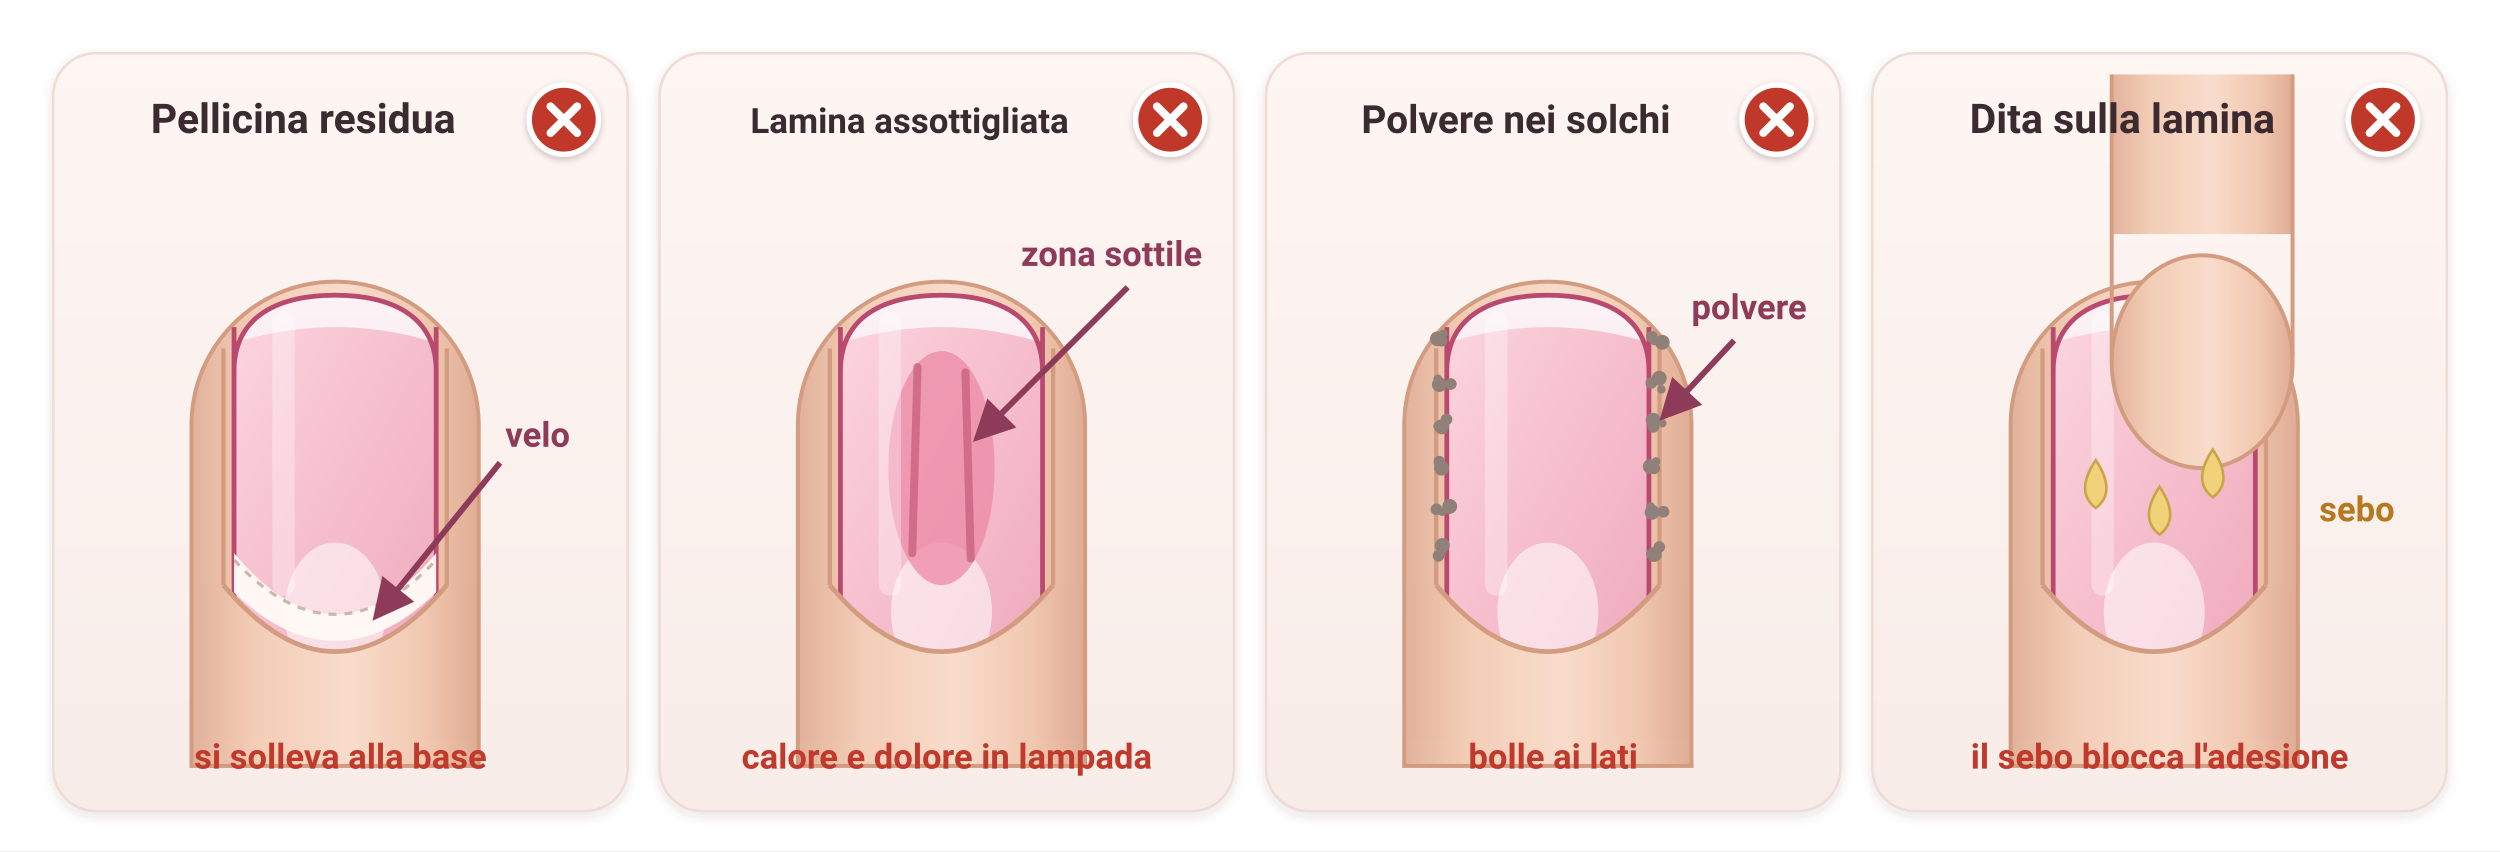
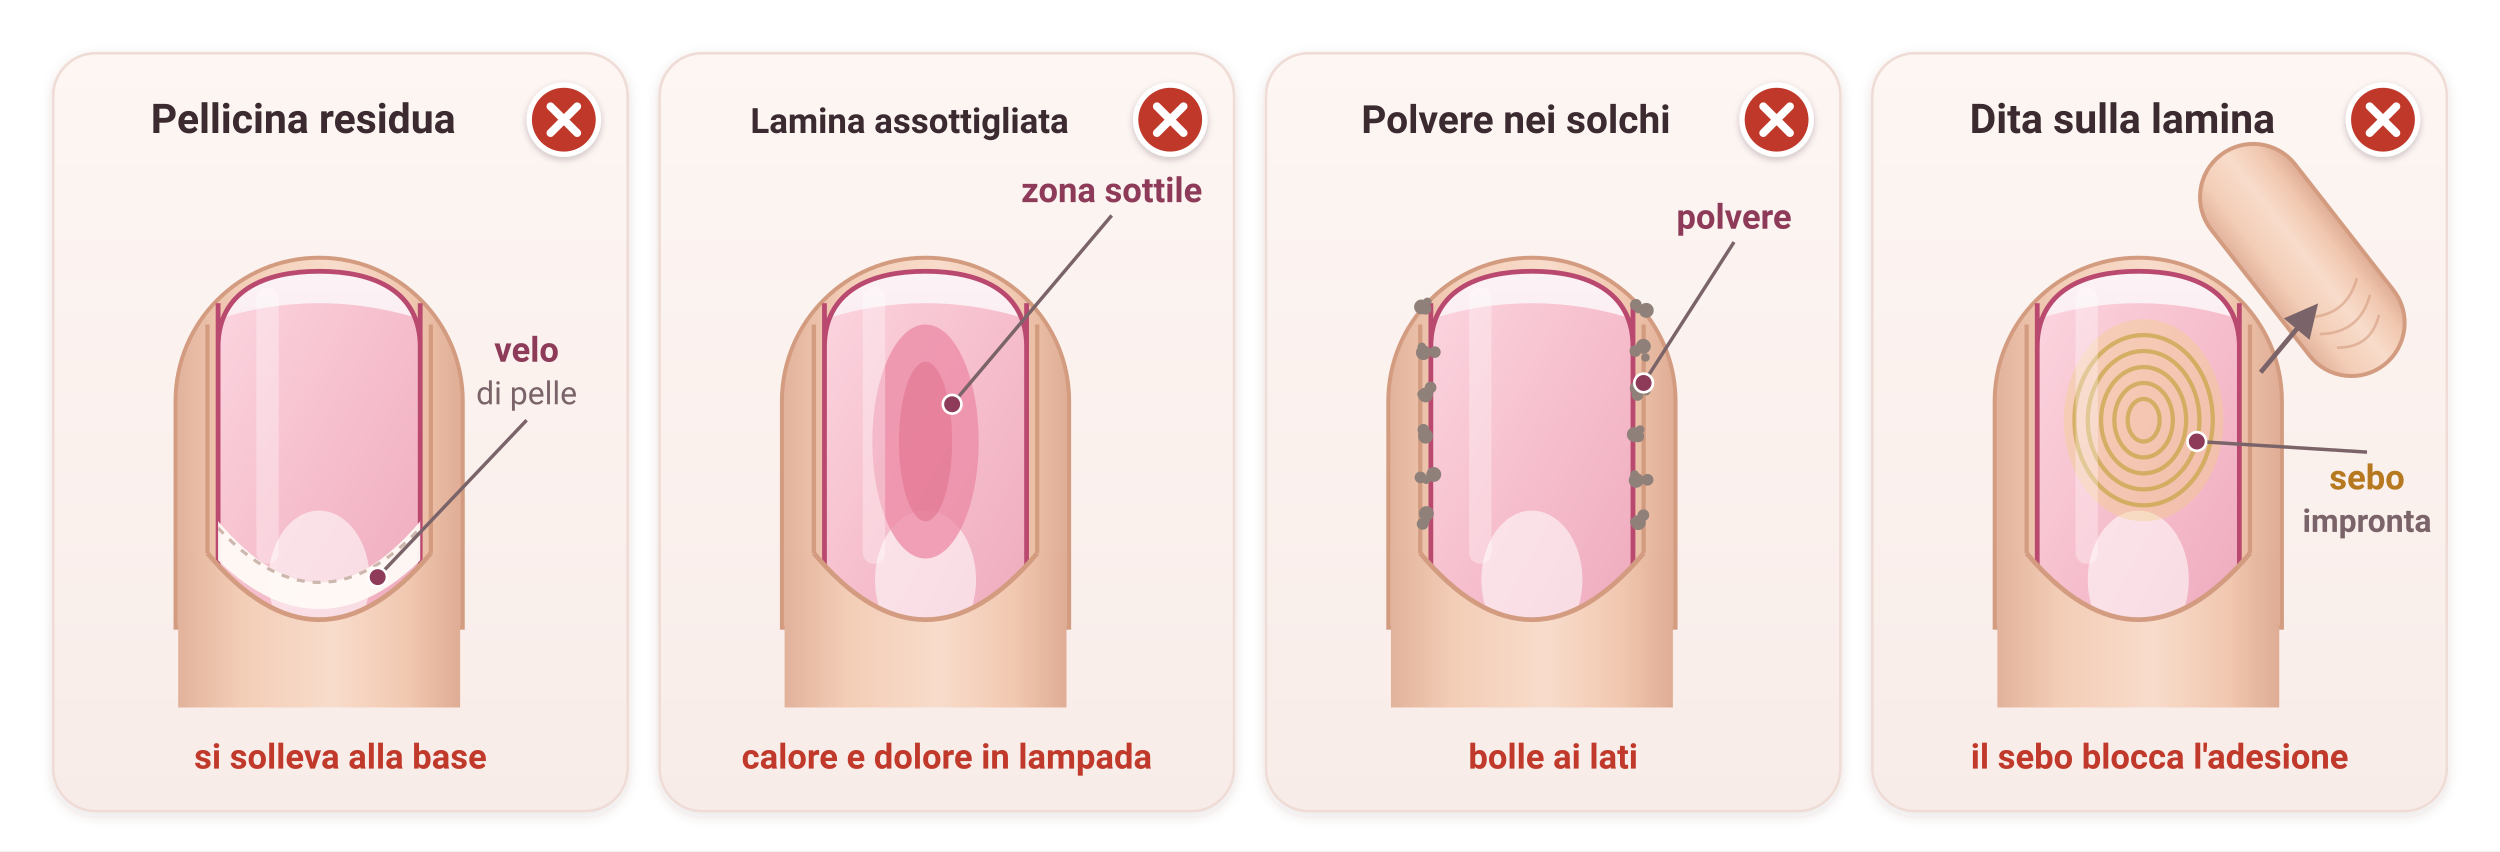
<svg xmlns="http://www.w3.org/2000/svg" viewBox="0 0 940 320" width="940" height="320" font-family="system-ui, -apple-system, 'Segoe UI', Roboto, Arial, sans-serif" role="img">
  <rect width="100%" height="100%" fill="#ffffff" />
  <defs>
    <linearGradient id="nxSkin" x1="0" y1="0" x2="1" y2="0">
      <stop offset="0" stop-color="#e2b29b" />
      <stop offset=".22" stop-color="#f3cdb6" />
      <stop offset=".55" stop-color="#f8dccb" />
      <stop offset=".82" stop-color="#f1c7af" />
      <stop offset="1" stop-color="#dfac94" />
    </linearGradient>
    <linearGradient id="nxNail" x1="0" y1="0" x2="1" y2="1">
      <stop offset="0" stop-color="#fbd6e0" />
      <stop offset=".45" stop-color="#f7c1cf" />
      <stop offset="1" stop-color="#eeaabd" />
    </linearGradient>
    <linearGradient id="nxFree" x1="0" y1="0" x2="0" y2="1">
      <stop offset="0" stop-color="#ffffff" />
      <stop offset="1" stop-color="#fbeef2" />
    </linearGradient>
    <linearGradient id="nxPanel" x1="0" y1="0" x2="0" y2="1">
      <stop offset="0" stop-color="#fdf6f3" />
      <stop offset="1" stop-color="#f8ece8" />
    </linearGradient>
    <filter id="nxSh" x="-5%" y="-5%" width="110%" height="115%">
      <feDropShadow dx="0" dy="1.5" stdDeviation="2.2" flood-color="#5a2a3a" flood-opacity=".13" />
    </filter>
    <filter id="nxShS" x="-20%" y="-20%" width="140%" height="150%">
      <feDropShadow dx="0" dy="1" stdDeviation="1.2" flood-color="#3b2a30" flood-opacity=".25" />
    </filter>
  </defs>
  <defs>
    <marker id="ar" viewBox="0 0 10 10" refX="8" refY="5" markerWidth="7" markerHeight="7" orient="auto-start-reverse">
      <path d="M0,0 L10,5 L0,10 z" fill="#8e3b5a" />
    </marker>
    <marker id="arw" viewBox="0 0 10 10" refX="8" refY="5" markerWidth="7" markerHeight="7" orient="auto-start-reverse">
      <path d="M0,0 L10,5 L0,10 z" fill="#7a6369" />
    </marker>
  </defs>
  <defs>
    <clipPath id="k12">
      <rect x="20" y="20" width="216" height="285" rx="16" />
    </clipPath>
  </defs>
  <rect x="20" y="20" width="216" height="285" rx="16" fill="url(#nxPanel)" stroke="#efdcd6" stroke-width="1" filter="url(#nxSh)" />
  <g clip-path="url(#k12)">
-     <path d="M72.0,288.0 L72.0,159.9 A54.0,54.0 0 0 1 180.0,159.9 L180.0,288.0 Z" fill="url(#nxSkin)" stroke="#d39c80" stroke-width="1.5" />
+     <path d="M66.0,236.0 L66.0,150.9 A54.0,54.0 0 0 1 174.0,150.9 L174.0,236.0 Z" fill="url(#nxSkin)" stroke="#d39c80" stroke-width="1.5" />
    <defs>
      <clipPath id="c11">
-         <path d="M88.0,254.0 L164.0,254.0 L164.0,123.0 L164.0,139.5 C164.0,118.6 146.9,111.0 126.0,111.0 C105.1,111.0 88.0,118.6 88.0,139.5 L88.0,123.0 Z" />
-       </clipPath>
-     </defs>
-     <path d="M88.0,254.0 L164.0,254.0 L164.0,123.0 L164.0,139.5 C164.0,118.6 146.9,111.0 126.0,111.0 C105.1,111.0 88.0,118.6 88.0,139.5 L88.0,123.0 Z" fill="url(#nxNail)" />
-     <ellipse cx="126.0" cy="230.0" rx="19.0" ry="26.0" fill="#fff" opacity=".55" clip-path="url(#c11)" />
-     <path d="M82.0,131.0 Q126.0,115.0 170.0,131.0 L170.0,51.0 L82.0,51.0 Z" fill="url(#nxFree)" clip-path="url(#c11)" />
-     <rect x="102.4" y="117.0" width="8.4" height="107.0" rx="4.2" fill="#fff" opacity=".32" clip-path="url(#c11)" />
-     <path d="M88.0,254.0 L164.0,254.0 L164.0,123.0 L164.0,139.5 C164.0,118.6 146.9,111.0 126.0,111.0 C105.1,111.0 88.0,118.6 88.0,139.5 L88.0,123.0 Z" fill="none" stroke="#b9496f" stroke-width="1.8" />
-     <path d="M73.0,220.0 L84.0,220.0 Q126.0,270.0 168.0,220.0 L179.0,220.0 L179.0,278.0 L73.0,278.0 Z" fill="url(#nxSkin)" />
-     <path d="M84.0,220.0 Q126.0,270.0 168.0,220.0" fill="none" stroke="#d39c80" stroke-width="1.8" />
-     <path d="M84.0,220.0 L84.0,131.0" stroke="#d39c80" stroke-width="1.6" />
-     <path d="M168.0,220.0 L168.0,131.0" stroke="#d39c80" stroke-width="1.6" />
-     <path d="M84.0,211.0 Q126.0,261.0 168.0,211.0" fill="none" stroke="#fffaf6" stroke-width="10" opacity=".95" clip-path="url(#c11)" />
-     <path d="M84.0,206.0 Q126.0,256.0 168.0,206.0" fill="none" stroke="#cdb7ad" stroke-width="1.2" stroke-dasharray="3 3" clip-path="url(#c11)" />
-     <line x1="188.0" y1="174.0" x2="142.0" y2="231.0" stroke="#8e3b5a" stroke-width="2.2" marker-end="url(#ar)" />
-     <text x="190.0" y="168.0" font-size="13" text-anchor="start" font-weight="700" fill="#8e3b5a">velo</text>
+         <path d="M82.0,242.0 L158.0,242.0 L158.0,114.0 L158.0,130.5 C158.0,109.6 140.9,102.0 120.0,102.0 C99.1,102.0 82.0,109.6 82.0,130.5 L82.0,114.0 Z" />
+       </clipPath>
+     </defs>
+     <path d="M82.0,242.0 L158.0,242.0 L158.0,114.0 L158.0,130.5 C158.0,109.6 140.9,102.0 120.0,102.0 C99.1,102.0 82.0,109.6 82.0,130.5 L82.0,114.0 Z" fill="url(#nxNail)" />
+     <ellipse cx="120.0" cy="218.0" rx="19.0" ry="26.0" fill="#fff" opacity=".55" clip-path="url(#c11)" />
+     <path d="M76.0,122.0 Q120.0,106.0 164.0,122.0 L164.0,42.0 L76.0,42.0 Z" fill="url(#nxFree)" clip-path="url(#c11)" />
+     <rect x="96.4" y="108.0" width="8.4" height="104.0" rx="4.2" fill="#fff" opacity=".32" clip-path="url(#c11)" />
+     <path d="M82.0,242.0 L158.0,242.0 L158.0,114.0 L158.0,130.5 C158.0,109.6 140.9,102.0 120.0,102.0 C99.1,102.0 82.0,109.6 82.0,130.5 L82.0,114.0 Z" fill="none" stroke="#b9496f" stroke-width="1.8" />
+     <path d="M67.0,208.0 L78.0,208.0 Q120.0,258.0 162.0,208.0 L173.0,208.0 L173.0,266.0 L67.0,266.0 Z" fill="url(#nxSkin)" />
+     <path d="M78.0,208.0 Q120.0,258.0 162.0,208.0" fill="none" stroke="#d39c80" stroke-width="1.8" />
+     <path d="M78.0,208.0 L78.0,122.0" stroke="#d39c80" stroke-width="1.6" />
+     <path d="M162.0,208.0 L162.0,122.0" stroke="#d39c80" stroke-width="1.6" />
+     <path d="M78.0,199.0 Q120.0,249.0 162.0,199.0" fill="none" stroke="#fffaf6" stroke-width="10" opacity=".95" clip-path="url(#c11)" />
+     <path d="M78.0,194.0 Q120.0,244.0 162.0,194.0" fill="none" stroke="#cdb7ad" stroke-width="1.2" stroke-dasharray="3 3" clip-path="url(#c11)" />
+     <line x1="142.0" y1="217.0" x2="198.0" y2="158.0" stroke="#7a6369" stroke-width="1.3" />
+     <circle cx="142.0" cy="217.0" r="3.5" fill="#8e3b5a" stroke="#fff" stroke-width="1" />
+     <text x="198.0" y="136.0" font-size="13" text-anchor="middle" font-weight="700" fill="#8e3b5a">velo</text>
+     <text x="198.0" y="152.0" font-size="12" text-anchor="middle" font-weight="400" fill="#7a6369">di pelle</text>
  </g>
  <text x="114.0" y="50.0" font-size="15.4" text-anchor="middle" font-weight="700" fill="#3b2a30">Pellicina residua</text>
  <circle cx="212.0" cy="45.0" r="13" fill="#c0392b" stroke="#fff" stroke-width="2" filter="url(#nxShS)" />
  <path d="M207.0,40.0 l10,10 M217.0,40.0 l-10,10" stroke="#fff" stroke-width="3" stroke-linecap="round" />
  <text x="128.0" y="289.0" font-size="13" text-anchor="middle" font-weight="700" fill="#c0392b">si solleva alla base</text>
  <defs>
    <clipPath id="k14">
      <rect x="248" y="20" width="216" height="285" rx="16" />
    </clipPath>
  </defs>
  <rect x="248" y="20" width="216" height="285" rx="16" fill="url(#nxPanel)" stroke="#efdcd6" stroke-width="1" filter="url(#nxSh)" />
  <g clip-path="url(#k14)">
-     <path d="M300.0,288.0 L300.0,159.9 A54.0,54.0 0 0 1 408.0,159.9 L408.0,288.0 Z" fill="url(#nxSkin)" stroke="#d39c80" stroke-width="1.5" />
+     <path d="M294.0,236.0 L294.0,150.9 A54.0,54.0 0 0 1 402.0,150.9 L402.0,236.0 Z" fill="url(#nxSkin)" stroke="#d39c80" stroke-width="1.5" />
    <defs>
      <clipPath id="c13">
-         <path d="M316.0,254.0 L392.0,254.0 L392.0,123.0 L392.0,139.5 C392.0,118.6 374.9,111.0 354.0,111.0 C333.1,111.0 316.0,118.6 316.0,139.5 L316.0,123.0 Z" />
-       </clipPath>
-     </defs>
-     <path d="M316.0,254.0 L392.0,254.0 L392.0,123.0 L392.0,139.5 C392.0,118.6 374.9,111.0 354.0,111.0 C333.1,111.0 316.0,118.6 316.0,139.5 L316.0,123.0 Z" fill="url(#nxNail)" />
-     <ellipse cx="354.0" cy="230.0" rx="19.0" ry="26.0" fill="#fff" opacity=".55" clip-path="url(#c13)" />
-     <path d="M310.0,131.0 Q354.0,115.0 398.0,131.0 L398.0,51.0 L310.0,51.0 Z" fill="url(#nxFree)" clip-path="url(#c13)" />
-     <ellipse cx="354" cy="176" rx="20" ry="44" fill="#ec8aa5" opacity=".75" clip-path="url(#c13)" />
-     <line x1="345" y1="138" x2="343" y2="208" stroke="#c9627f" stroke-width="3" opacity=".8" stroke-linecap="round" />
-     <line x1="363" y1="140" x2="365" y2="210" stroke="#c9627f" stroke-width="3" opacity=".8" stroke-linecap="round" />
-     <rect x="330.4" y="117.0" width="8.4" height="107.0" rx="4.2" fill="#fff" opacity=".32" clip-path="url(#c13)" />
-     <path d="M316.0,254.0 L392.0,254.0 L392.0,123.0 L392.0,139.5 C392.0,118.6 374.9,111.0 354.0,111.0 C333.1,111.0 316.0,118.6 316.0,139.5 L316.0,123.0 Z" fill="none" stroke="#b9496f" stroke-width="1.8" />
-     <path d="M301.0,220.0 L312.0,220.0 Q354.0,270.0 396.0,220.0 L407.0,220.0 L407.0,278.0 L301.0,278.0 Z" fill="url(#nxSkin)" />
-     <path d="M312.0,220.0 Q354.0,270.0 396.0,220.0" fill="none" stroke="#d39c80" stroke-width="1.8" />
-     <path d="M312.0,220.0 L312.0,131.0" stroke="#d39c80" stroke-width="1.6" />
-     <path d="M396.0,220.0 L396.0,131.0" stroke="#d39c80" stroke-width="1.6" />
-     <line x1="424.0" y1="108.0" x2="368.0" y2="164.0" stroke="#8e3b5a" stroke-width="2.2" marker-end="url(#ar)" />
-     <text x="452.0" y="100.0" font-size="13" text-anchor="end" font-weight="700" fill="#8e3b5a">zona sottile</text>
+         <path d="M310.0,242.0 L386.0,242.0 L386.0,114.0 L386.0,130.5 C386.0,109.6 368.9,102.0 348.0,102.0 C327.1,102.0 310.0,109.6 310.0,130.5 L310.0,114.0 Z" />
+       </clipPath>
+     </defs>
+     <path d="M310.0,242.0 L386.0,242.0 L386.0,114.0 L386.0,130.5 C386.0,109.6 368.9,102.0 348.0,102.0 C327.1,102.0 310.0,109.6 310.0,130.5 L310.0,114.0 Z" fill="url(#nxNail)" />
+     <ellipse cx="348.0" cy="218.0" rx="19.0" ry="26.0" fill="#fff" opacity=".55" clip-path="url(#c13)" />
+     <path d="M304.0,122.0 Q348.0,106.0 392.0,122.0 L392.0,42.0 L304.0,42.0 Z" fill="url(#nxFree)" clip-path="url(#c13)" />
+     <ellipse cx="348" cy="166" rx="20" ry="44" fill="#ec8aa5" opacity=".75" clip-path="url(#c13)" />
+     <ellipse cx="348" cy="166" rx="10" ry="30" fill="#e0708c" opacity=".55" clip-path="url(#c13)" />
+     <rect x="324.4" y="108.0" width="8.4" height="104.0" rx="4.2" fill="#fff" opacity=".32" clip-path="url(#c13)" />
+     <path d="M310.0,242.0 L386.0,242.0 L386.0,114.0 L386.0,130.5 C386.0,109.6 368.9,102.0 348.0,102.0 C327.1,102.0 310.0,109.6 310.0,130.5 L310.0,114.0 Z" fill="none" stroke="#b9496f" stroke-width="1.8" />
+     <path d="M295.0,208.0 L306.0,208.0 Q348.0,258.0 390.0,208.0 L401.0,208.0 L401.0,266.0 L295.0,266.0 Z" fill="url(#nxSkin)" />
+     <path d="M306.0,208.0 Q348.0,258.0 390.0,208.0" fill="none" stroke="#d39c80" stroke-width="1.8" />
+     <path d="M306.0,208.0 L306.0,122.0" stroke="#d39c80" stroke-width="1.6" />
+     <path d="M390.0,208.0 L390.0,122.0" stroke="#d39c80" stroke-width="1.6" />
+     <line x1="358.0" y1="152.0" x2="418.0" y2="81.0" stroke="#7a6369" stroke-width="1.3" />
+     <circle cx="358.0" cy="152.0" r="3.5" fill="#8e3b5a" stroke="#fff" stroke-width="1" />
+     <text x="418.0" y="76.0" font-size="13" text-anchor="middle" font-weight="700" fill="#8e3b5a">zona sottile</text>
  </g>
  <text x="342.0" y="50.0" font-size="13.1" text-anchor="middle" font-weight="700" fill="#3b2a30">Lamina assottigliata</text>
  <circle cx="440.0" cy="45.0" r="13" fill="#c0392b" stroke="#fff" stroke-width="2" filter="url(#nxShS)" />
  <path d="M435.0,40.0 l10,10 M445.0,40.0 l-10,10" stroke="#fff" stroke-width="3" stroke-linecap="round" />
  <text x="356.0" y="289.0" font-size="13" text-anchor="middle" font-weight="700" fill="#c0392b">calore e dolore in lampada</text>
  <defs>
    <clipPath id="k16">
      <rect x="476" y="20" width="216" height="285" rx="16" />
    </clipPath>
  </defs>
  <rect x="476" y="20" width="216" height="285" rx="16" fill="url(#nxPanel)" stroke="#efdcd6" stroke-width="1" filter="url(#nxSh)" />
  <g clip-path="url(#k16)">
-     <path d="M528.0,288.0 L528.0,159.9 A54.0,54.0 0 0 1 636.0,159.9 L636.0,288.0 Z" fill="url(#nxSkin)" stroke="#d39c80" stroke-width="1.5" />
+     <path d="M522.0,236.0 L522.0,150.9 A54.0,54.0 0 0 1 630.0,150.9 L630.0,236.0 Z" fill="url(#nxSkin)" stroke="#d39c80" stroke-width="1.5" />
    <defs>
      <clipPath id="c15">
-         <path d="M544.0,254.0 L620.0,254.0 L620.0,123.0 L620.0,139.5 C620.0,118.6 602.9,111.0 582.0,111.0 C561.1,111.0 544.0,118.6 544.0,139.5 L544.0,123.0 Z" />
-       </clipPath>
-     </defs>
-     <path d="M544.0,254.0 L620.0,254.0 L620.0,123.0 L620.0,139.5 C620.0,118.6 602.9,111.0 582.0,111.0 C561.1,111.0 544.0,118.6 544.0,139.5 L544.0,123.0 Z" fill="url(#nxNail)" />
-     <ellipse cx="582.0" cy="230.0" rx="19.0" ry="26.0" fill="#fff" opacity=".55" clip-path="url(#c15)" />
-     <path d="M538.0,131.0 Q582.0,115.0 626.0,131.0 L626.0,51.0 L538.0,51.0 Z" fill="url(#nxFree)" clip-path="url(#c15)" />
-     <rect x="558.4" y="117.0" width="8.4" height="107.0" rx="4.2" fill="#fff" opacity=".32" clip-path="url(#c15)" />
-     <path d="M544.0,254.0 L620.0,254.0 L620.0,123.0 L620.0,139.5 C620.0,118.6 602.9,111.0 582.0,111.0 C561.1,111.0 544.0,118.6 544.0,139.5 L544.0,123.0 Z" fill="none" stroke="#b9496f" stroke-width="1.8" />
-     <path d="M529.0,220.0 L540.0,220.0 Q582.0,270.0 624.0,220.0 L635.0,220.0 L635.0,278.0 L529.0,278.0 Z" fill="url(#nxSkin)" />
-     <path d="M540.0,220.0 Q582.0,270.0 624.0,220.0" fill="none" stroke="#d39c80" stroke-width="1.8" />
-     <path d="M540.0,220.0 L540.0,131.0" stroke="#d39c80" stroke-width="1.6" />
-     <path d="M624.0,220.0 L624.0,131.0" stroke="#d39c80" stroke-width="1.6" />
-     <circle cx="542.0" cy="208.0" r="1.6" fill="#8f817a" />
-     <circle cx="540.9" cy="209.0" r="2.2" fill="#8f817a" />
-     <circle cx="542.3" cy="205.1" r="2.8" fill="#8f817a" />
-     <circle cx="542.3" cy="192.4" r="1.6" fill="#8f817a" />
-     <circle cx="540.1" cy="191.5" r="2.2" fill="#8f817a" />
-     <circle cx="545.1" cy="190.4" r="2.8" fill="#8f817a" />
-     <circle cx="541.6" cy="176.9" r="1.6" fill="#8f817a" />
-     <circle cx="541.2" cy="173.6" r="2.2" fill="#8f817a" />
-     <circle cx="542.0" cy="176.0" r="2.8" fill="#8f817a" />
-     <circle cx="540.5" cy="160.2" r="1.6" fill="#8f817a" />
-     <circle cx="543.9" cy="157.7" r="2.2" fill="#8f817a" />
-     <circle cx="542.0" cy="160.5" r="2.8" fill="#8f817a" />
-     <circle cx="540.6" cy="142.4" r="1.6" fill="#8f817a" />
-     <circle cx="545.5" cy="144.4" r="2.2" fill="#8f817a" />
-     <circle cx="541.2" cy="144.6" r="2.8" fill="#8f817a" />
-     <circle cx="542.7" cy="125.5" r="1.6" fill="#8f817a" />
-     <circle cx="542.0" cy="128.1" r="2.2" fill="#8f817a" />
-     <circle cx="540.5" cy="127.4" r="2.8" fill="#8f817a" />
-     <circle cx="620.5" cy="208.2" r="1.6" fill="#8f817a" />
-     <circle cx="623.9" cy="205.7" r="2.2" fill="#8f817a" />
-     <circle cx="622.0" cy="208.5" r="2.8" fill="#8f817a" />
-     <circle cx="620.6" cy="190.4" r="1.6" fill="#8f817a" />
-     <circle cx="625.5" cy="192.4" r="2.2" fill="#8f817a" />
-     <circle cx="621.2" cy="192.6" r="2.8" fill="#8f817a" />
-     <circle cx="622.7" cy="173.5" r="1.6" fill="#8f817a" />
-     <circle cx="622.0" cy="176.1" r="2.2" fill="#8f817a" />
-     <circle cx="620.5" cy="175.4" r="2.8" fill="#8f817a" />
-     <circle cx="625.0" cy="159.1" r="1.6" fill="#8f817a" />
-     <circle cx="621.7" cy="160.5" r="2.2" fill="#8f817a" />
-     <circle cx="621.6" cy="158.0" r="2.8" fill="#8f817a" />
-     <circle cx="624.7" cy="146.4" r="1.6" fill="#8f817a" />
-     <circle cx="620.9" cy="144.0" r="2.2" fill="#8f817a" />
-     <circle cx="623.9" cy="142.2" r="2.8" fill="#8f817a" />
-     <circle cx="622.0" cy="128.2" r="1.6" fill="#8f817a" />
-     <circle cx="621.1" cy="126.6" r="2.2" fill="#8f817a" />
-     <circle cx="625.0" cy="128.7" r="2.8" fill="#8f817a" />
-     <line x1="652.0" y1="128.0" x2="626.0" y2="156.0" stroke="#8e3b5a" stroke-width="2.2" marker-end="url(#ar)" />
-     <text x="636.0" y="120.0" font-size="13" text-anchor="start" font-weight="700" fill="#8e3b5a">polvere</text>
+         <path d="M538.0,242.0 L614.0,242.0 L614.0,114.0 L614.0,130.5 C614.0,109.6 596.9,102.0 576.0,102.0 C555.1,102.0 538.0,109.6 538.0,130.5 L538.0,114.0 Z" />
+       </clipPath>
+     </defs>
+     <path d="M538.0,242.0 L614.0,242.0 L614.0,114.0 L614.0,130.5 C614.0,109.6 596.9,102.0 576.0,102.0 C555.1,102.0 538.0,109.6 538.0,130.5 L538.0,114.0 Z" fill="url(#nxNail)" />
+     <ellipse cx="576.0" cy="218.0" rx="19.0" ry="26.0" fill="#fff" opacity=".55" clip-path="url(#c15)" />
+     <path d="M532.0,122.0 Q576.0,106.0 620.0,122.0 L620.0,42.0 L532.0,42.0 Z" fill="url(#nxFree)" clip-path="url(#c15)" />
+     <rect x="552.4" y="108.0" width="8.4" height="104.0" rx="4.2" fill="#fff" opacity=".32" clip-path="url(#c15)" />
+     <path d="M538.0,242.0 L614.0,242.0 L614.0,114.0 L614.0,130.5 C614.0,109.6 596.9,102.0 576.0,102.0 C555.1,102.0 538.0,109.6 538.0,130.5 L538.0,114.0 Z" fill="none" stroke="#b9496f" stroke-width="1.8" />
+     <path d="M523.0,208.0 L534.0,208.0 Q576.0,258.0 618.0,208.0 L629.0,208.0 L629.0,266.0 L523.0,266.0 Z" fill="url(#nxSkin)" />
+     <path d="M534.0,208.0 Q576.0,258.0 618.0,208.0" fill="none" stroke="#d39c80" stroke-width="1.8" />
+     <path d="M534.0,208.0 L534.0,122.0" stroke="#d39c80" stroke-width="1.6" />
+     <path d="M618.0,208.0 L618.0,122.0" stroke="#d39c80" stroke-width="1.6" />
+     <circle cx="536.0" cy="196.0" r="1.6" fill="#8f817a" />
+     <circle cx="534.9" cy="197.0" r="2.2" fill="#8f817a" />
+     <circle cx="536.3" cy="193.1" r="2.8" fill="#8f817a" />
+     <circle cx="536.3" cy="180.4" r="1.6" fill="#8f817a" />
+     <circle cx="534.1" cy="179.5" r="2.2" fill="#8f817a" />
+     <circle cx="539.1" cy="178.4" r="2.8" fill="#8f817a" />
+     <circle cx="535.6" cy="164.9" r="1.6" fill="#8f817a" />
+     <circle cx="535.2" cy="161.6" r="2.2" fill="#8f817a" />
+     <circle cx="536.0" cy="164.0" r="2.8" fill="#8f817a" />
+     <circle cx="534.5" cy="148.2" r="1.6" fill="#8f817a" />
+     <circle cx="537.9" cy="145.7" r="2.2" fill="#8f817a" />
+     <circle cx="536.0" cy="148.5" r="2.8" fill="#8f817a" />
+     <circle cx="534.6" cy="130.4" r="1.6" fill="#8f817a" />
+     <circle cx="539.5" cy="132.4" r="2.2" fill="#8f817a" />
+     <circle cx="535.2" cy="132.6" r="2.8" fill="#8f817a" />
+     <circle cx="536.7" cy="113.5" r="1.6" fill="#8f817a" />
+     <circle cx="536.0" cy="116.1" r="2.2" fill="#8f817a" />
+     <circle cx="534.5" cy="115.4" r="2.8" fill="#8f817a" />
+     <circle cx="614.5" cy="196.2" r="1.6" fill="#8f817a" />
+     <circle cx="617.9" cy="193.7" r="2.2" fill="#8f817a" />
+     <circle cx="616.0" cy="196.5" r="2.8" fill="#8f817a" />
+     <circle cx="614.6" cy="178.4" r="1.6" fill="#8f817a" />
+     <circle cx="619.5" cy="180.4" r="2.2" fill="#8f817a" />
+     <circle cx="615.2" cy="180.6" r="2.8" fill="#8f817a" />
+     <circle cx="616.7" cy="161.5" r="1.6" fill="#8f817a" />
+     <circle cx="616.0" cy="164.1" r="2.2" fill="#8f817a" />
+     <circle cx="614.5" cy="163.4" r="2.8" fill="#8f817a" />
+     <circle cx="619.0" cy="147.1" r="1.6" fill="#8f817a" />
+     <circle cx="615.7" cy="148.5" r="2.2" fill="#8f817a" />
+     <circle cx="615.6" cy="146.0" r="2.8" fill="#8f817a" />
+     <circle cx="618.7" cy="134.4" r="1.6" fill="#8f817a" />
+     <circle cx="614.9" cy="132.0" r="2.2" fill="#8f817a" />
+     <circle cx="617.9" cy="130.2" r="2.8" fill="#8f817a" />
+     <circle cx="616.0" cy="116.2" r="1.6" fill="#8f817a" />
+     <circle cx="615.1" cy="114.6" r="2.2" fill="#8f817a" />
+     <circle cx="619.0" cy="116.7" r="2.8" fill="#8f817a" />
+     <line x1="618.0" y1="144.0" x2="652.0" y2="91.0" stroke="#7a6369" stroke-width="1.3" />
+     <circle cx="618.0" cy="144.0" r="3.5" fill="#8e3b5a" stroke="#fff" stroke-width="1" />
+     <text x="652.0" y="86.0" font-size="13" text-anchor="middle" font-weight="700" fill="#8e3b5a">polvere</text>
  </g>
  <text x="570.0" y="50.0" font-size="14.6" text-anchor="middle" font-weight="700" fill="#3b2a30">Polvere nei solchi</text>
  <circle cx="668.0" cy="45.0" r="13" fill="#c0392b" stroke="#fff" stroke-width="2" filter="url(#nxShS)" />
  <path d="M663.0,40.0 l10,10 M673.0,40.0 l-10,10" stroke="#fff" stroke-width="3" stroke-linecap="round" />
  <text x="584.0" y="289.0" font-size="13" text-anchor="middle" font-weight="700" fill="#c0392b">bolle ai lati</text>
  <defs>
    <clipPath id="k18">
      <rect x="704" y="20" width="216" height="285" rx="16" />
    </clipPath>
  </defs>
  <rect x="704" y="20" width="216" height="285" rx="16" fill="url(#nxPanel)" stroke="#efdcd6" stroke-width="1" filter="url(#nxSh)" />
  <g clip-path="url(#k18)">
-     <path d="M756.0,288.0 L756.0,159.9 A54.0,54.0 0 0 1 864.0,159.9 L864.0,288.0 Z" fill="url(#nxSkin)" stroke="#d39c80" stroke-width="1.5" />
+     <path d="M750.0,236.0 L750.0,150.9 A54.0,54.0 0 0 1 858.0,150.9 L858.0,236.0 Z" fill="url(#nxSkin)" stroke="#d39c80" stroke-width="1.5" />
    <defs>
      <clipPath id="c17">
-         <path d="M772.0,254.0 L848.0,254.0 L848.0,123.0 L848.0,139.5 C848.0,118.6 830.9,111.0 810.0,111.0 C789.1,111.0 772.0,118.6 772.0,139.5 L772.0,123.0 Z" />
-       </clipPath>
-     </defs>
-     <path d="M772.0,254.0 L848.0,254.0 L848.0,123.0 L848.0,139.5 C848.0,118.6 830.9,111.0 810.0,111.0 C789.1,111.0 772.0,118.6 772.0,139.5 L772.0,123.0 Z" fill="url(#nxNail)" />
-     <ellipse cx="810.0" cy="230.0" rx="19.0" ry="26.0" fill="#fff" opacity=".55" clip-path="url(#c17)" />
-     <path d="M766.0,131.0 Q810.0,115.0 854.0,131.0 L854.0,51.0 L766.0,51.0 Z" fill="url(#nxFree)" clip-path="url(#c17)" />
-     <rect x="786.4" y="117.0" width="8.4" height="107.0" rx="4.2" fill="#fff" opacity=".32" clip-path="url(#c17)" />
-     <path d="M772.0,254.0 L848.0,254.0 L848.0,123.0 L848.0,139.5 C848.0,118.6 830.9,111.0 810.0,111.0 C789.1,111.0 772.0,118.6 772.0,139.5 L772.0,123.0 Z" fill="none" stroke="#b9496f" stroke-width="1.8" />
-     <path d="M757.0,220.0 L768.0,220.0 Q810.0,270.0 852.0,220.0 L863.0,220.0 L863.0,278.0 L757.0,278.0 Z" fill="url(#nxSkin)" />
-     <path d="M768.0,220.0 Q810.0,270.0 852.0,220.0" fill="none" stroke="#d39c80" stroke-width="1.8" />
-     <path d="M768.0,220.0 L768.0,131.0" stroke="#d39c80" stroke-width="1.6" />
-     <path d="M852.0,220.0 L852.0,131.0" stroke="#d39c80" stroke-width="1.6" />
-     <ellipse cx="828" cy="136" rx="34" ry="40" fill="url(#nxSkin)" stroke="#d39c80" stroke-width="1.5" />
-     <rect x="794" y="28" width="68" height="60" fill="url(#nxSkin)" />
-     <line x1="794" y1="28" x2="794" y2="134" stroke="#d39c80" stroke-width="1.5" />
-     <line x1="862" y1="28" x2="862" y2="134" stroke="#d39c80" stroke-width="1.5" />
-     <path d="M788.0,173.0 q8,12 0,18 q-8,-6 0,-18 z" fill="#f1d27a" stroke="#c9a54a" />
-     <path d="M812.0,183.0 q8,12 0,18 q-8,-6 0,-18 z" fill="#f1d27a" stroke="#c9a54a" />
-     <path d="M832.0,169.0 q8,12 0,18 q-8,-6 0,-18 z" fill="#f1d27a" stroke="#c9a54a" />
-     <text x="872.0" y="196.0" font-size="13" text-anchor="start" font-weight="700" fill="#b7791f">sebo</text>
+         <path d="M766.0,242.0 L842.0,242.0 L842.0,114.0 L842.0,130.5 C842.0,109.6 824.9,102.0 804.0,102.0 C783.1,102.0 766.0,109.6 766.0,130.5 L766.0,114.0 Z" />
+       </clipPath>
+     </defs>
+     <path d="M766.0,242.0 L842.0,242.0 L842.0,114.0 L842.0,130.5 C842.0,109.6 824.9,102.0 804.0,102.0 C783.1,102.0 766.0,109.6 766.0,130.5 L766.0,114.0 Z" fill="url(#nxNail)" />
+     <ellipse cx="804.0" cy="218.0" rx="19.0" ry="26.0" fill="#fff" opacity=".55" clip-path="url(#c17)" />
+     <path d="M760.0,122.0 Q804.0,106.0 848.0,122.0 L848.0,42.0 L760.0,42.0 Z" fill="url(#nxFree)" clip-path="url(#c17)" />
+     <ellipse cx="806" cy="158" rx="30" ry="38" fill="#f1d27a" opacity=".35" clip-path="url(#c17)" />
+     <ellipse cx="806" cy="158" rx="6" ry="8" fill="none" stroke="#c9a54a" stroke-width="1.6" opacity=".75" clip-path="url(#c17)" />
+     <ellipse cx="806" cy="158" rx="11" ry="14" fill="none" stroke="#c9a54a" stroke-width="1.6" opacity=".75" clip-path="url(#c17)" />
+     <ellipse cx="806" cy="158" rx="16" ry="20" fill="none" stroke="#c9a54a" stroke-width="1.6" opacity=".75" clip-path="url(#c17)" />
+     <ellipse cx="806" cy="158" rx="21" ry="26" fill="none" stroke="#c9a54a" stroke-width="1.6" opacity=".75" clip-path="url(#c17)" />
+     <ellipse cx="806" cy="158" rx="26" ry="32" fill="none" stroke="#c9a54a" stroke-width="1.6" opacity=".75" clip-path="url(#c17)" />
+     <rect x="780.4" y="108.0" width="8.4" height="104.0" rx="4.2" fill="#fff" opacity=".32" clip-path="url(#c17)" />
+     <path d="M766.0,242.0 L842.0,242.0 L842.0,114.0 L842.0,130.5 C842.0,109.6 824.9,102.0 804.0,102.0 C783.1,102.0 766.0,109.6 766.0,130.5 L766.0,114.0 Z" fill="none" stroke="#b9496f" stroke-width="1.8" />
+     <path d="M751.0,208.0 L762.0,208.0 Q804.0,258.0 846.0,208.0 L857.0,208.0 L857.0,266.0 L751.0,266.0 Z" fill="url(#nxSkin)" />
+     <path d="M762.0,208.0 Q804.0,258.0 846.0,208.0" fill="none" stroke="#d39c80" stroke-width="1.8" />
+     <path d="M762.0,208.0 L762.0,122.0" stroke="#d39c80" stroke-width="1.6" />
+     <path d="M846.0,208.0 L846.0,122.0" stroke="#d39c80" stroke-width="1.6" />
+     <g transform="translate(894,134) rotate(-38)">
+       <rect x="-20" y="-96" width="40" height="100" rx="20" fill="url(#nxSkin)" stroke="#d39c80" stroke-width="1.5" />
+       <path d="M-10,-12 q10,8 20,0 M-12,-20 q12,9 24,0 M-12,-28 q12,9 24,0" fill="none" stroke="#d39c80" stroke-width="1" opacity=".6" />
+     </g>
+     <line x1="850.0" y1="140.0" x2="870.0" y2="116.0" stroke="#7a6369" stroke-width="1.8" marker-end="url(#arw)" />
+     <line x1="826.0" y1="166.0" x2="890.0" y2="170.0" stroke="#7a6369" stroke-width="1.3" />
+     <circle cx="826.0" cy="166.0" r="3.5" fill="#8e3b5a" stroke="#fff" stroke-width="1" />
+     <text x="890.0" y="184.0" font-size="13" text-anchor="middle" font-weight="700" fill="#b7791f">sebo</text>
+     <text x="890.0" y="200.0" font-size="12" text-anchor="middle" font-weight="600" fill="#7a6369">impronta</text>
  </g>
  <text x="798.0" y="50.0" font-size="15.4" text-anchor="middle" font-weight="700" fill="#3b2a30">Dita sulla lamina</text>
  <circle cx="896.0" cy="45.0" r="13" fill="#c0392b" stroke="#fff" stroke-width="2" filter="url(#nxShS)" />
  <path d="M891.0,40.0 l10,10 M901.0,40.0 l-10,10" stroke="#fff" stroke-width="3" stroke-linecap="round" />
  <text x="812.0" y="289.0" font-size="13" text-anchor="middle" font-weight="700" fill="#c0392b">il sebo blocca l'adesione</text>
</svg>
